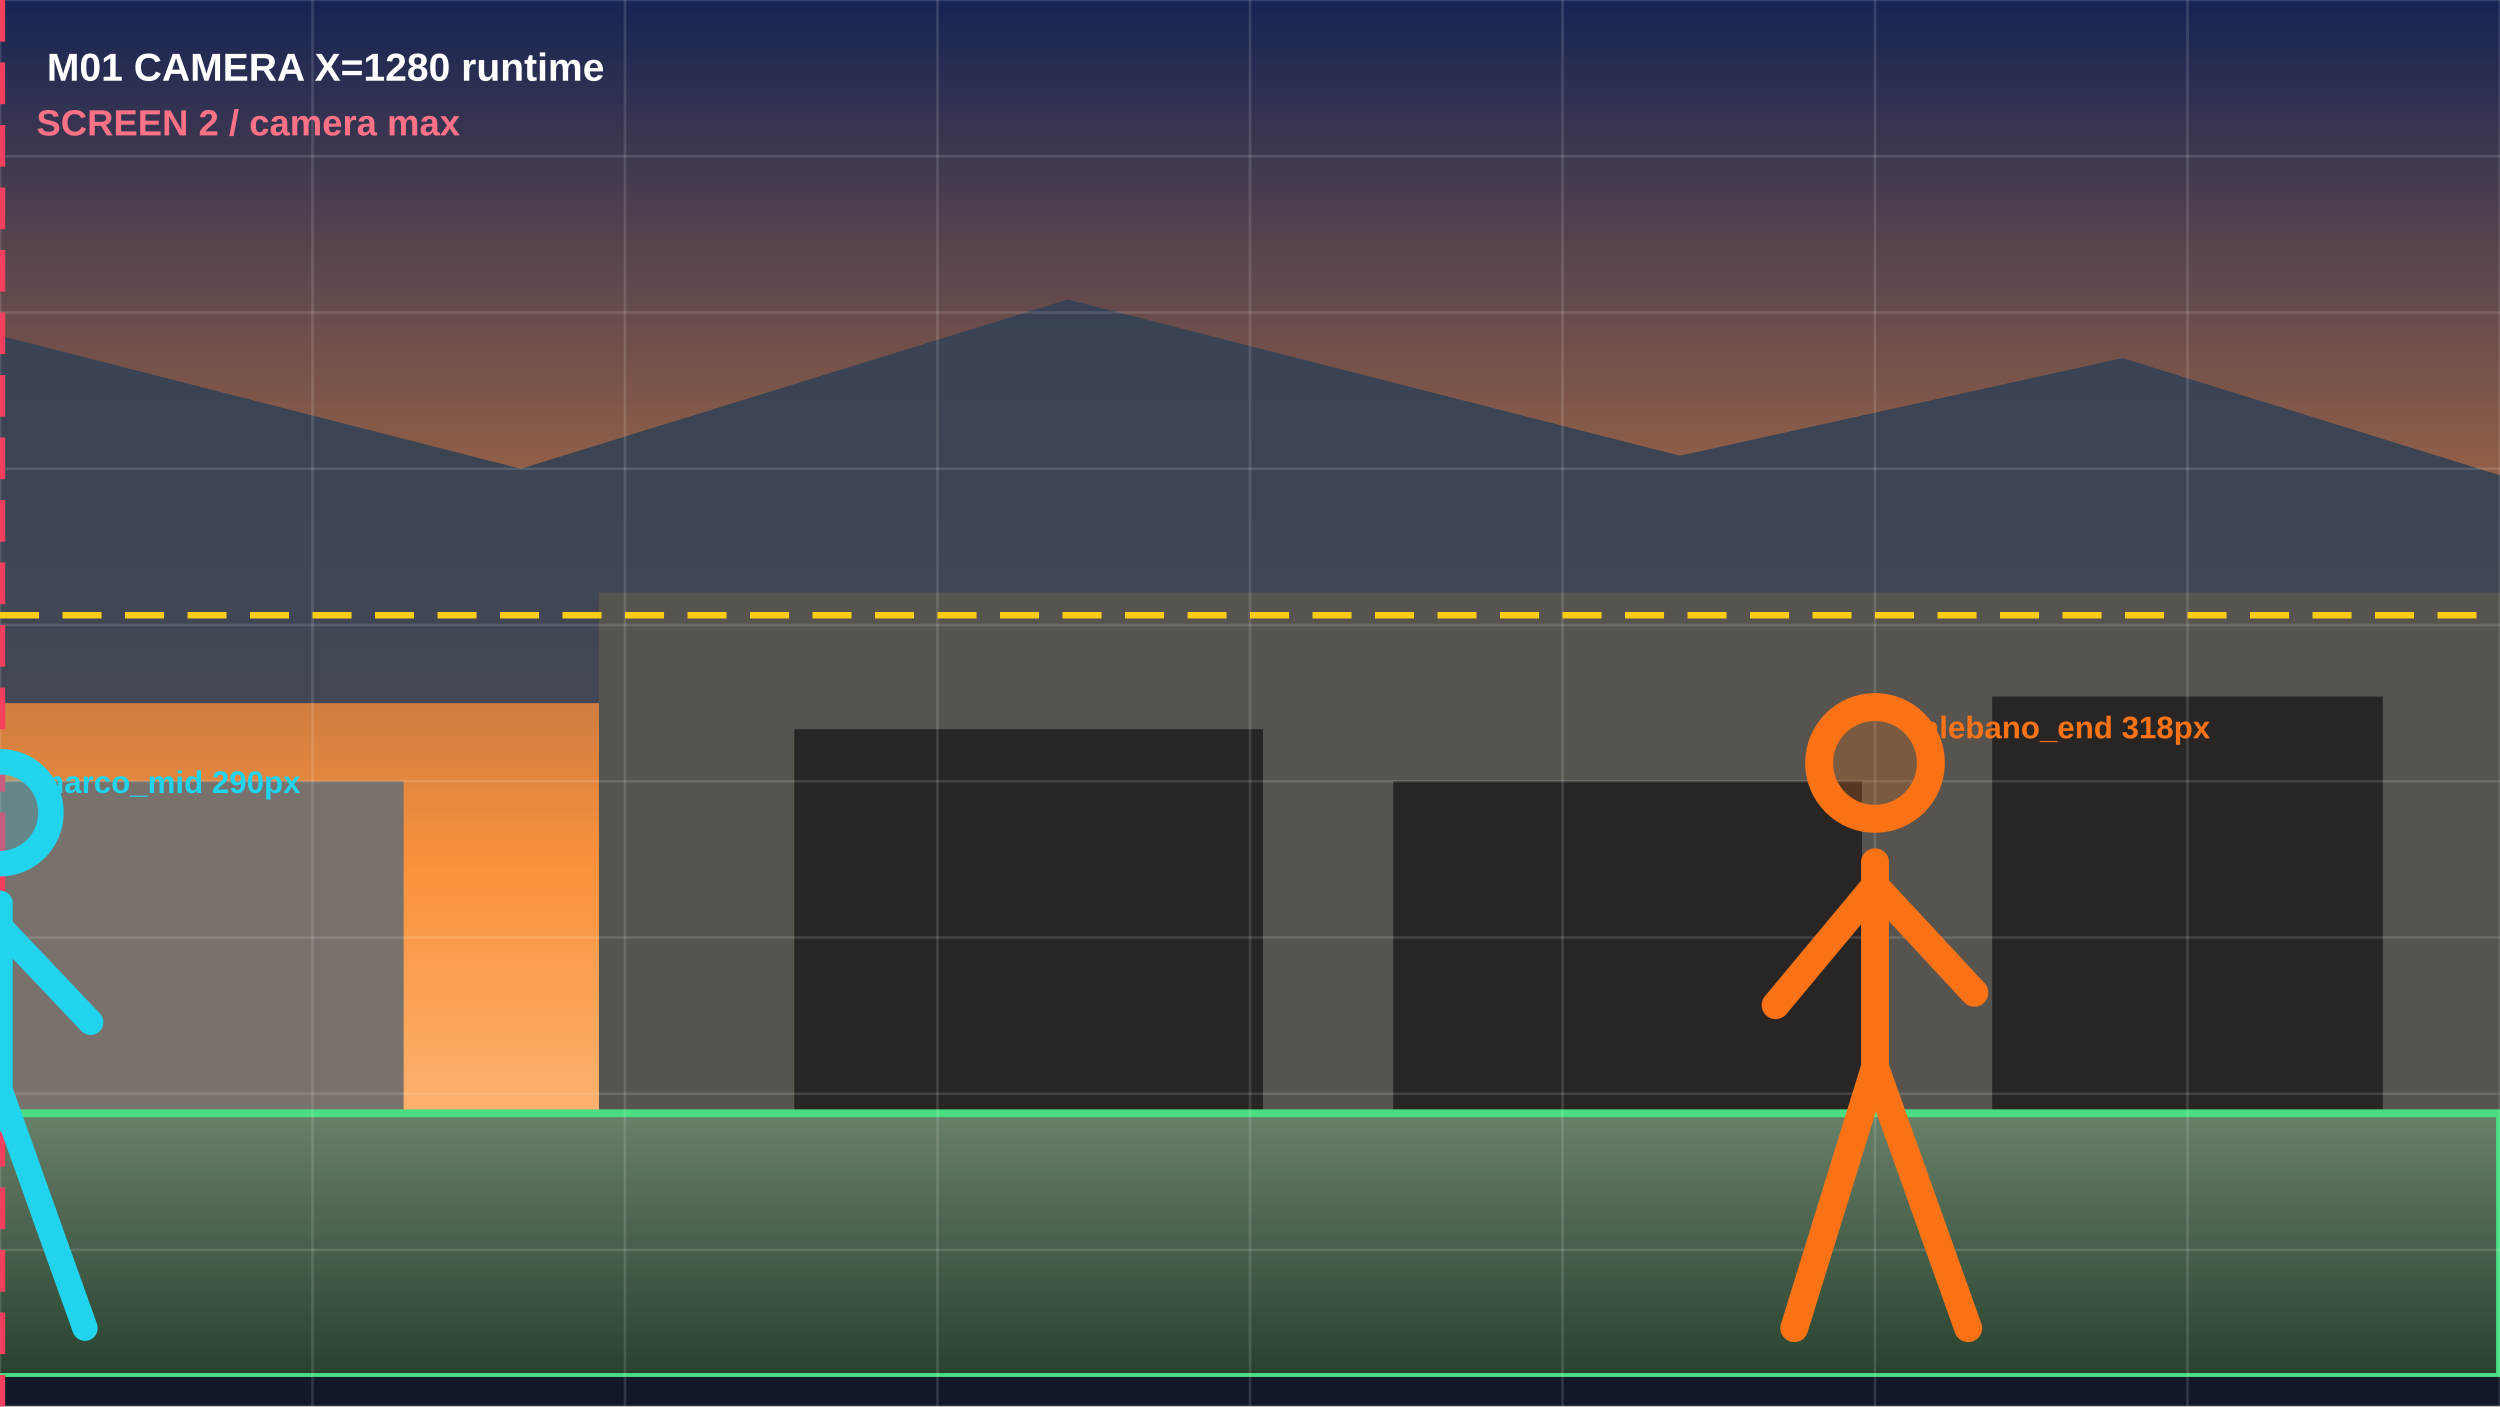
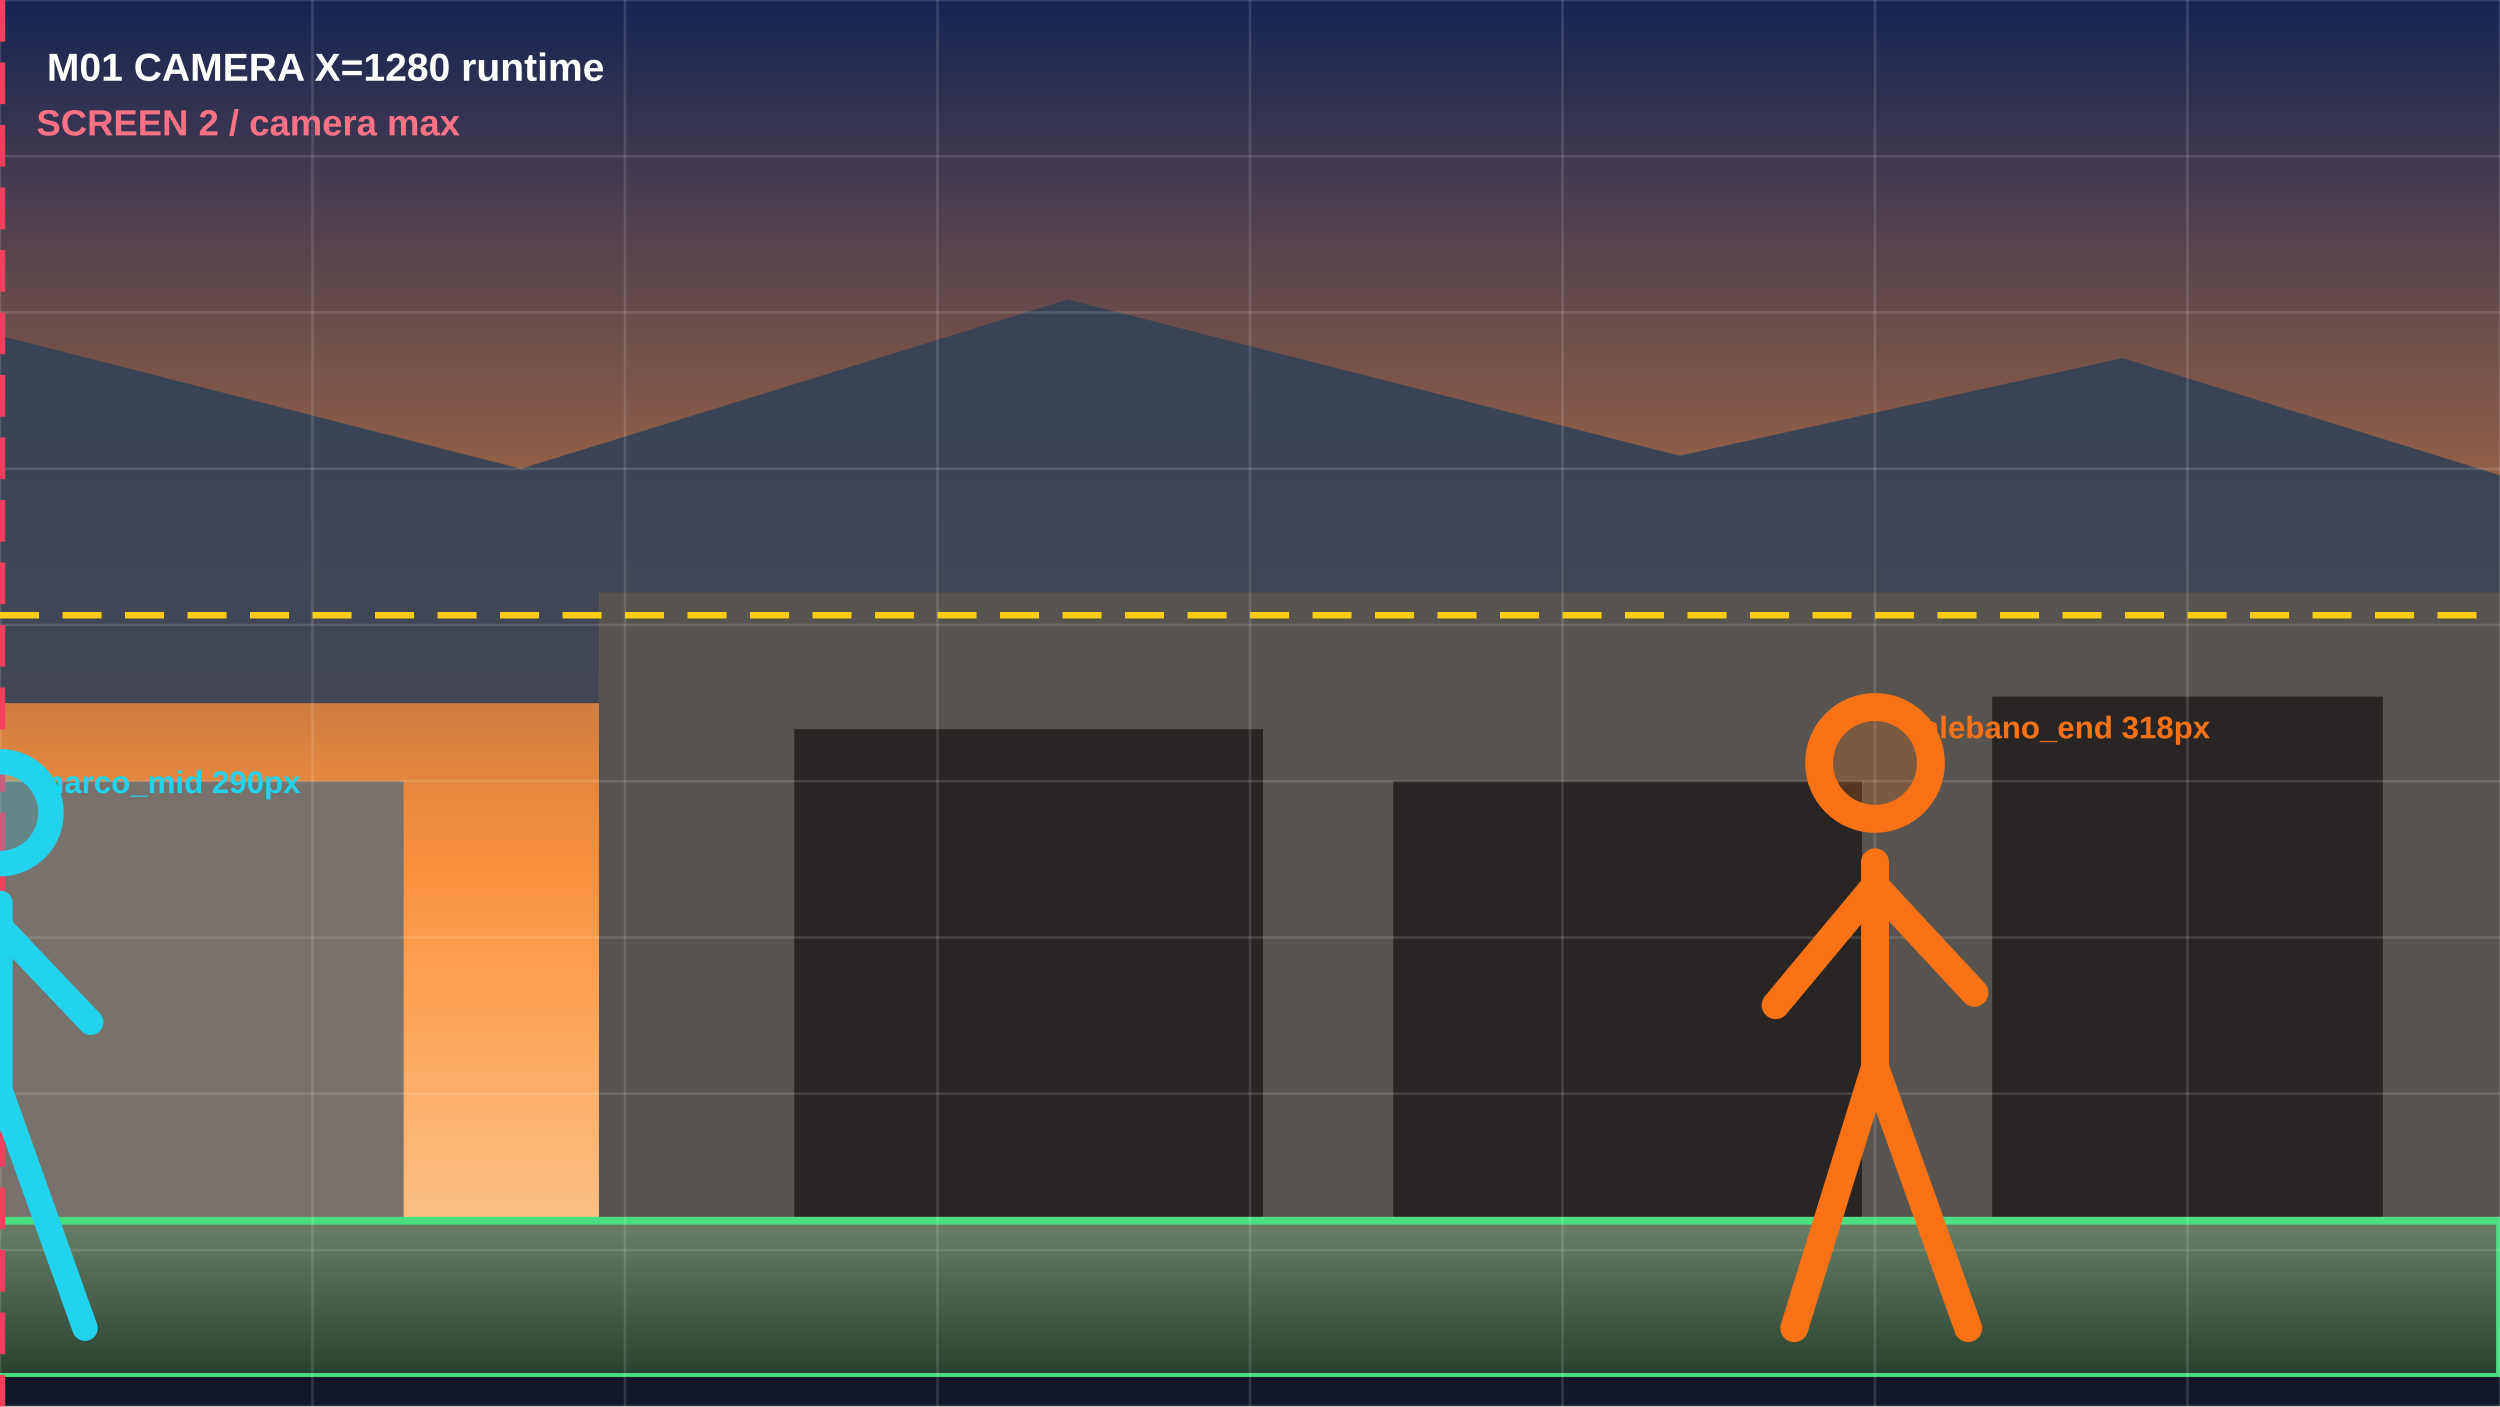
<svg xmlns="http://www.w3.org/2000/svg" width="1280" height="720" viewBox="1920 0 1920 1080" role="img" aria-label="M01 deterministic greybox">
  <defs>
    <linearGradient id="sky" x1="0" y1="0" x2="0" y2="1">
      <stop offset="0" stop-color="#172554" />
      <stop offset="0.62" stop-color="#fb923c" />
      <stop offset="1" stop-color="#fed7aa" />
    </linearGradient>
    <linearGradient id="ground" x1="0" y1="0" x2="0" y2="1">
      <stop offset="0" stop-color="#78716c" />
      <stop offset="1" stop-color="#292524" />
    </linearGradient>
  </defs>
  <rect width="3840" height="1080" fill="url(#sky)" />
  <path d="M0 472.5 L420 335 L760 392 L1110 270 L1460 390 L1870 245 L2320 360 L2740 230 L3210 350 L3550 275 L3840 365 L3840 540 L0 540Z" fill="#334155" opacity="0.9" />
  <g fill="#475569" opacity="0">
    <rect x="0" y="390" width="340" height="190" />
    <rect x="365" y="420" width="300" height="160" />
    <rect x="700" y="370" width="420" height="210" />
    <rect x="1160" y="410" width="330" height="170" />
    <rect x="1530" y="350" width="380" height="230" />
    <rect x="1950" y="400" width="320" height="180" />
    <rect x="2310" y="365" width="410" height="215" />
    <rect x="2760" y="410" width="300" height="170" />
    <rect x="3100" y="345" width="390" height="235" />
    <rect x="3530" y="395" width="310" height="185" />
  </g>
  <g opacity="0">
-     <rect x="0" y="540" width="1140" height="315" fill="#57534e" />
+     <rect x="0" y="540" width="1140" height="397.5" fill="#57534e" />
    <rect x="0" y="540" width="1140" height="42" fill="#1c1917" />
    <g fill="#1c1917">
-       <rect x="110" y="600" width="260" height="255" />
-       <rect x="440" y="600" width="260" height="255" />
-       <rect x="770" y="600" width="260" height="255" />
+       <rect x="110" y="600" width="260" height="337.5" />
+       <rect x="440" y="600" width="260" height="337.5" />
+       <rect x="770" y="600" width="260" height="337.5" />
    </g>
    <g fill="#a8a29e">
-       <rect x="80" y="580" width="38" height="275" />
-       <rect x="370" y="580" width="38" height="275" />
-       <rect x="700" y="580" width="38" height="275" />
-       <rect x="1030" y="580" width="42" height="275" />
+       <rect x="80" y="580" width="38" height="357.5" />
+       <rect x="370" y="580" width="38" height="357.5" />
+       <rect x="700" y="580" width="38" height="357.5" />
+       <rect x="1030" y="580" width="42" height="357.5" />
    </g>
-     <rect x="2130" y="510" width="1710" height="345" fill="#57534e" />
+     <rect x="2130" y="510" width="1710" height="427.5" fill="#57534e" />
    <rect x="2130" y="510" width="1710" height="42" fill="#1c1917" />
    <g fill="#1c1917">
-       <rect x="2240" y="610" width="350" height="245" />
-       <rect x="2680" y="610" width="350" height="245" />
-       <rect x="3120" y="610" width="350" height="245" />
-       <rect x="3560" y="610" width="230" height="245" />
+       <rect x="2240" y="610" width="350" height="327.5" />
+       <rect x="2680" y="610" width="350" height="327.5" />
+       <rect x="3120" y="610" width="350" height="327.5" />
+       <rect x="3560" y="610" width="230" height="327.5" />
    </g>
    <g fill="#a8a29e">
-       <rect x="2180" y="570" width="44" height="285" />
-       <rect x="2600" y="570" width="44" height="285" />
-       <rect x="3040" y="570" width="44" height="285" />
-       <rect x="3480" y="570" width="44" height="285" />
-       <rect x="3790" y="570" width="44" height="285" />
+       <rect x="2180" y="570" width="44" height="367.5" />
+       <rect x="2600" y="570" width="44" height="367.5" />
+       <rect x="3040" y="570" width="44" height="367.5" />
+       <rect x="3480" y="570" width="44" height="367.5" />
+       <rect x="3790" y="570" width="44" height="367.5" />
    </g>
  </g>
  <rect x="0" y="430" width="1360" height="523" fill="#57534e" opacity="1" />
  <rect x="90" y="560" width="340" height="393" fill="#292524" opacity="1" />
  <rect x="520" y="600" width="340" height="353" fill="#292524" opacity="1" />
  <rect x="950" y="545" width="330" height="408" fill="#292524" opacity="1" />
  <rect x="1510" y="600" width="720" height="353" fill="#78716c" opacity="1" />
  <rect x="2380" y="455" width="1460" height="498" fill="#57534e" opacity="1" />
  <rect x="2530" y="560" width="360" height="393" fill="#292524" opacity="1" />
  <rect x="2990" y="600" width="360" height="353" fill="#292524" opacity="1" />
  <rect x="3450" y="535" width="300" height="418" fill="#292524" opacity="1" />
-   <rect x="0" y="855" width="3840" height="202.5" fill="url(#ground)" />
-   <rect x="0" y="855" width="3840" height="202.5" fill="#22c55e" fill-opacity="0.18" stroke="#4ade80" stroke-width="6" />
+   <rect x="0" y="937.5" width="3840" height="120" fill="url(#ground)" />
+   <rect x="0" y="937.5" width="3840" height="120" fill="#22c55e" fill-opacity="0.18" stroke="#4ade80" stroke-width="6" />
  <rect x="0" y="1057.5" width="3840" height="22.5" fill="#111827" />
  <g stroke="#ffffff" stroke-opacity="0.13" stroke-width="2">
    <line x1="0" y1="0" x2="0" y2="1080" />
    <line x1="240" y1="0" x2="240" y2="1080" />
    <line x1="480" y1="0" x2="480" y2="1080" />
    <line x1="720" y1="0" x2="720" y2="1080" />
    <line x1="960" y1="0" x2="960" y2="1080" />
    <line x1="1200" y1="0" x2="1200" y2="1080" />
    <line x1="1440" y1="0" x2="1440" y2="1080" />
    <line x1="1680" y1="0" x2="1680" y2="1080" />
    <line x1="1920" y1="0" x2="1920" y2="1080" />
    <line x1="2160" y1="0" x2="2160" y2="1080" />
    <line x1="2400" y1="0" x2="2400" y2="1080" />
    <line x1="2640" y1="0" x2="2640" y2="1080" />
    <line x1="2880" y1="0" x2="2880" y2="1080" />
    <line x1="3120" y1="0" x2="3120" y2="1080" />
    <line x1="3360" y1="0" x2="3360" y2="1080" />
    <line x1="3600" y1="0" x2="3600" y2="1080" />
    <line x1="3840" y1="0" x2="3840" y2="1080" />
    <line x1="0" y1="0" x2="3840" y2="0" />
    <line x1="0" y1="120" x2="3840" y2="120" />
    <line x1="0" y1="240" x2="3840" y2="240" />
    <line x1="0" y1="360" x2="3840" y2="360" />
    <line x1="0" y1="480" x2="3840" y2="480" />
    <line x1="0" y1="600" x2="3840" y2="600" />
    <line x1="0" y1="720" x2="3840" y2="720" />
    <line x1="0" y1="840" x2="3840" y2="840" />
    <line x1="0" y1="960" x2="3840" y2="960" />
    <line x1="0" y1="1080" x2="3840" y2="1080" />
  </g>
  <line x1="0" y1="472.5" x2="3840" y2="472.5" stroke="#facc15" stroke-width="5" stroke-dasharray="30 18" />
  <line x1="1920" y1="0" x2="1920" y2="1080" stroke="#f43f5e" stroke-width="8" stroke-dasharray="32 16" />
-   <text x="34" y="835" fill="#86efac" font-family="Arial,sans-serif" font-size="26" font-weight="700">WALK TOP 570px runtime</text>
+   <text x="34" y="917.5" fill="#86efac" font-family="Arial,sans-serif" font-size="26" font-weight="700">WALK TOP 625px runtime</text>
  <text x="34" y="1039.5" fill="#86efac" font-family="Arial,sans-serif" font-size="26" font-weight="700">WALK BOTTOM 705px runtime</text>
  <text x="1948" y="104" fill="#fb7185" font-family="Arial,sans-serif" font-size="28" font-weight="700">SCREEN 2 / camera max</text>
  <g aria-label="marco_start" fill="none" stroke="#22d3ee" stroke-width="19.575" stroke-linecap="round" stroke-linejoin="round">
    <circle cx="450" cy="624.15" r="39.15" fill="#22d3ee" fill-opacity="0.22" />
    <path d="M 450 693.75 L 450 837.3 M 450 711.75 L 380.4 793.8 M 450 711.75 L 519.6 785.1 M 450 837.3 L 393.45 1020 M 450 837.3 L 515.25 1020" />
  </g>
  <text x="478" y="609" fill="#22d3ee" font-family="Arial,sans-serif" font-size="24" font-weight="700">marco_start 290px</text>
  <g aria-label="marco_mid" fill="none" stroke="#22d3ee" stroke-width="19.575" stroke-linecap="round" stroke-linejoin="round">
    <circle cx="1920" cy="624.15" r="39.15" fill="#22d3ee" fill-opacity="0.22" />
    <path d="M 1920 693.75 L 1920 837.3 M 1920 711.75 L 1850.4 793.8 M 1920 711.75 L 1989.6 785.1 M 1920 837.3 L 1863.45 1020 M 1920 837.3 L 1985.25 1020" />
  </g>
  <text x="1948" y="609" fill="#22d3ee" font-family="Arial,sans-serif" font-size="24" font-weight="700">marco_mid 290px</text>
  <g aria-label="talebano_end" fill="none" stroke="#f97316" stroke-width="21.465" stroke-linecap="round" stroke-linejoin="round">
    <circle cx="3360" cy="585.93" r="42.93" fill="#f97316" fill-opacity="0.22" />
    <path d="M 3360 662.25 L 3360 819.66 M 3360 680.25 L 3283.68 771.96 M 3360 680.25 L 3436.32 762.42 M 3360 819.66 L 3297.99 1020 M 3360 819.66 L 3431.55 1020" />
  </g>
  <text x="3388" y="567" fill="#f97316" font-family="Arial,sans-serif" font-size="24" font-weight="700">talebano_end 318px</text>
  <text x="1956" y="62" fill="#fff" font-family="Arial,sans-serif" font-size="30" font-weight="700">M01 CAMERA X=1280 runtime</text>
</svg>
